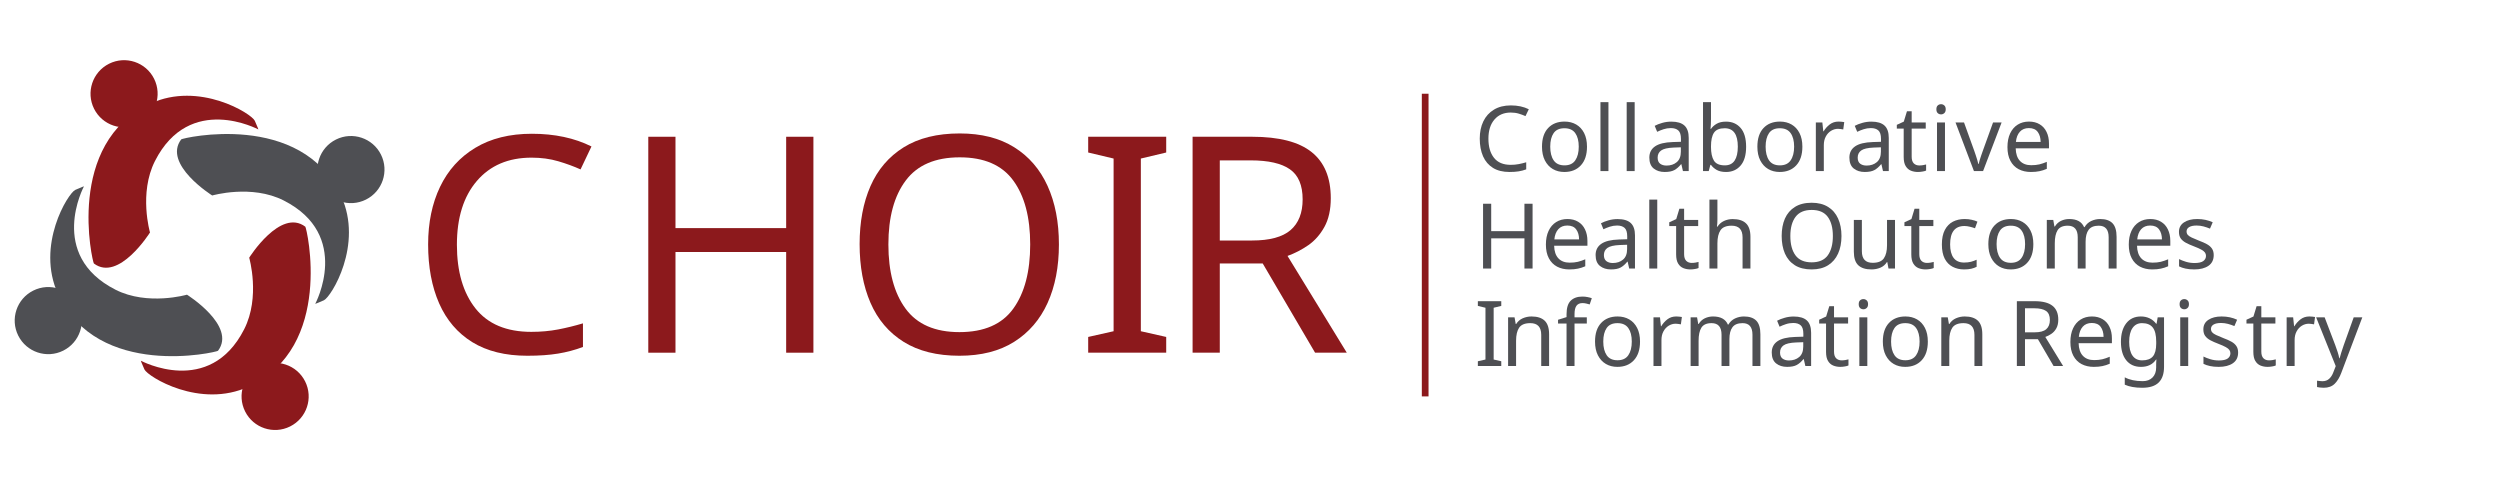
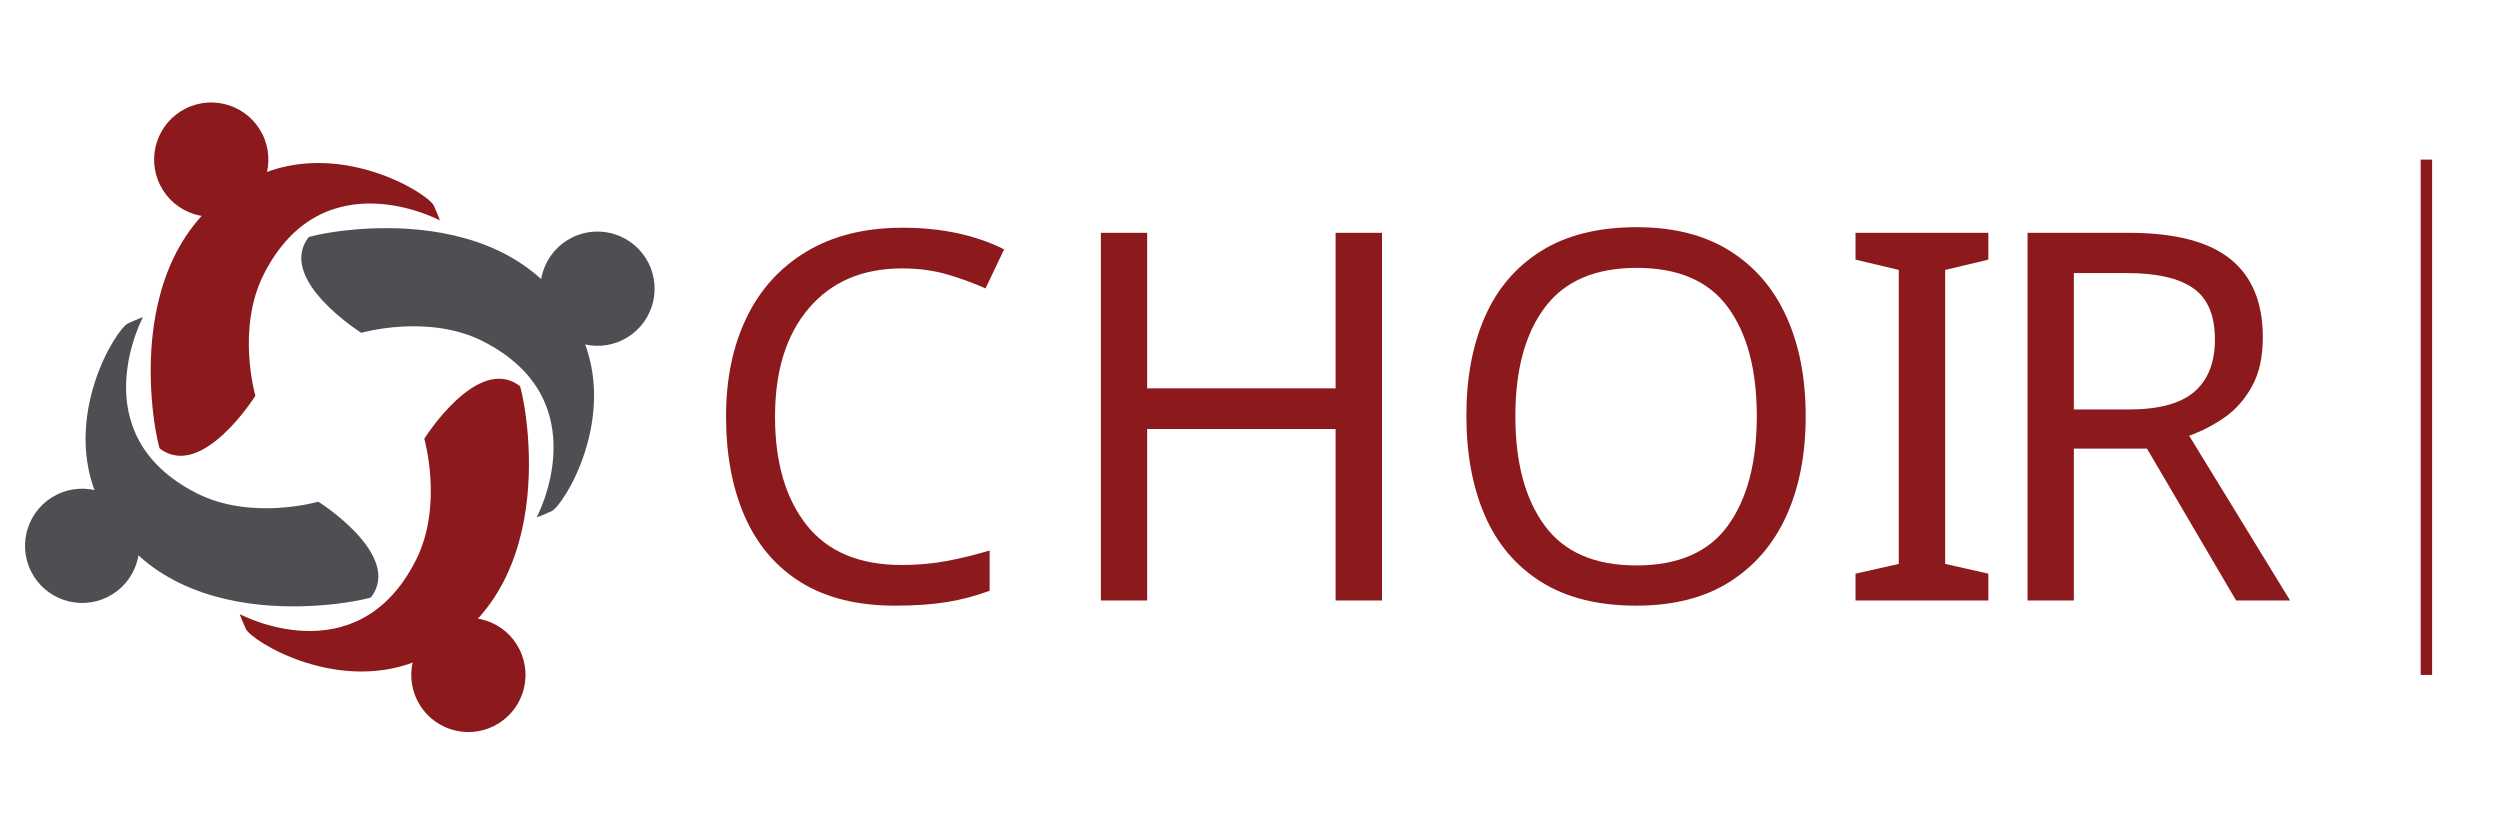
- <svg xmlns="http://www.w3.org/2000/svg" xmlns:xlink="http://www.w3.org/1999/xlink" width="744px" height="143px" viewBox="0 0 744 143" version="1.1">
-   <path id="path" d="M63.156 58.177 C63.156 58.177 48.325 48.877 53.928 41.478 54.237 41.07 89.716 32.794 101.517 58.329 108.218 72.829 98.528 88.406 96.393 89.363 94.263 90.323 93.813 90.423 93.813 90.423 93.813 90.423 104.784 69.991 84.421 59.657 74.845 54.794 63.156 58.177 63.156 58.177" fill="#4e4f53" fill-opacity="1" stroke="none" />
-   <path id="path-1" d="M95.504 54.924 C93.039 49.99 95.044 43.992 99.976 41.528 104.91 39.064 110.91 41.07 113.373 46.001 115.838 50.935 113.835 56.933 108.9 59.398 103.966 61.861 97.969 59.859 95.504 54.924" fill="#4e4f53" fill-opacity="1" stroke="none" />
-   <path id="path-2" d="M74.163 76.693 C74.163 76.693 83.462 61.86 90.861 67.465 91.27 67.774 99.547 103.252 74.008 115.054 59.509 121.754 43.933 112.063 42.974 109.93 42.016 107.8 41.915 107.35 41.915 107.35 41.915 107.35 62.344 118.322 72.681 97.958 77.543 88.381 74.163 76.693 74.163 76.693" fill="#8c191c" fill-opacity="1" stroke="none" />
-   <path id="path-3" d="M77.415 109.041 C82.348 106.577 88.346 108.58 90.81 113.514 93.274 118.447 91.27 124.446 86.338 126.908 81.402 129.375 75.404 127.372 72.941 122.437 70.477 117.503 72.479 111.506 77.415 109.041" fill="#8c191c" fill-opacity="1" stroke="none" />
-   <path id="path-4" d="M55.645 87.698 C55.645 87.698 70.476 96.999 64.874 104.397 64.564 104.805 29.086 113.082 17.284 87.544 10.585 73.045 20.273 57.469 22.408 56.509 24.539 55.553 24.988 55.451 24.988 55.451 24.988 55.451 14.016 75.88 34.379 86.218 43.957 91.083 55.645 87.698 55.645 87.698" fill="#4e4f53" fill-opacity="1" stroke="none" />
-   <path id="path-5" d="M23.295 90.952 C25.762 95.885 23.757 101.885 18.822 104.348 13.89 106.812 7.889 104.806 5.426 99.875 2.962 94.939 4.966 88.941 9.9 86.478 14.834 84.013 20.833 86.016 23.295 90.952" fill="#4e4f53" fill-opacity="1" stroke="none" />
-   <path id="path-6" d="M44.638 69.183 C44.638 69.183 35.338 84.013 27.94 78.412 27.531 78.1 19.256 42.624 44.793 30.821 59.292 24.122 74.868 33.811 75.827 35.945 76.785 38.075 76.887 38.523 76.887 38.523 76.887 38.523 56.457 27.554 46.119 47.918 41.257 57.495 44.638 69.183 44.638 69.183" fill="#8c191c" fill-opacity="1" stroke="none" />
-   <path id="path-7" d="M41.386 36.833 C36.454 39.3 30.455 37.296 27.991 32.362 25.528 27.427 27.531 21.428 32.463 18.964 37.399 16.5 43.397 18.504 45.86 23.438 48.323 28.373 46.322 34.37 41.386 36.833" fill="#8c191c" fill-opacity="1" stroke="none" />
-   <defs>
-     <text id="string" transform="matrix(1.0 0.0 0.0 1.0 120.5088 17.9634)">
-       <tspan x="1.419" y="87.0" font-family="LucidaGrande, Lucida Grande" font-size="90" text-decoration="none">C</tspan>
-       <tspan x="63.689" y="87.0" font-family="LucidaGrande, Lucida Grande" font-size="90" text-decoration="none">H</tspan>
-       <tspan x="129.827" y="87.0" font-family="LucidaGrande, Lucida Grande" font-size="90" text-decoration="none">O</tspan>
-       <tspan x="199.744" y="87.0" font-family="LucidaGrande, Lucida Grande" font-size="90" text-decoration="none">I</tspan>
-       <tspan x="225.672" y="87.0" font-family="LucidaGrande, Lucida Grande" font-size="90" text-decoration="none">R</tspan>
-     </text>
-   </defs>
-   <use id="choir" xlink:href="#string" fill="#8c191c" fill-opacity="1" stroke="none" />
-   <path id="path-8" d="M399.134 27.899 L399.134 117.976" fill="#8c191c" fill-opacity="1" stroke="none" />
-   <path id="path-9" d="M424.134 27.899 L424.134 117.976" fill="none" stroke="#8c191c" stroke-width="2" stroke-opacity="1" stroke-linejoin="round" />
-   <defs>
-     <text id="string-1" transform="matrix(1.0 0.0 0.0 1.0 436.8552 24.9155)">
-       <tspan x="1.878" y="26.0" font-family="LucidaGrande, Lucida Grande" font-size="27" text-decoration="none">C</tspan>
-       <tspan x="20.559" y="26.0" font-family="LucidaGrande, Lucida Grande" font-size="27" text-decoration="none">o</tspan>
-       <tspan x="37.144" y="26.0" font-family="LucidaGrande, Lucida Grande" font-size="27" text-decoration="none">l</tspan>
-       <tspan x="44.949" y="26.0" font-family="LucidaGrande, Lucida Grande" font-size="27" text-decoration="none">l</tspan>
-       <tspan x="52.754" y="26.0" font-family="LucidaGrande, Lucida Grande" font-size="27" text-decoration="none">a</tspan>
-       <tspan x="67.664" y="26.0" font-family="LucidaGrande, Lucida Grande" font-size="27" text-decoration="none">b</tspan>
-       <tspan x="84.658" y="26.0" font-family="LucidaGrande, Lucida Grande" font-size="27" text-decoration="none">o</tspan>
-       <tspan x="101.243" y="26.0" font-family="LucidaGrande, Lucida Grande" font-size="27" text-decoration="none">r</tspan>
-       <tspan x="112.291" y="26.0" font-family="LucidaGrande, Lucida Grande" font-size="27" text-decoration="none">a</tspan>
-       <tspan x="127.201" y="26.0" font-family="LucidaGrande, Lucida Grande" font-size="27" text-decoration="none">t</tspan>
-       <tspan x="137.3" y="26.0" font-family="LucidaGrande, Lucida Grande" font-size="27" text-decoration="none">i</tspan>
-       <tspan x="145.105" y="26.0" font-family="LucidaGrande, Lucida Grande" font-size="27" text-decoration="none">v</tspan>
-       <tspan x="159.079" y="26.0" font-family="LucidaGrande, Lucida Grande" font-size="27" text-decoration="none">e</tspan>
-     </text>
-   </defs>
-   <use id="collaborative" xlink:href="#string-1" fill="#4e4f53" fill-opacity="1" stroke="none" />
-   <defs>
-     <text id="string-2" transform="matrix(1.0 0.0 0.0 1.0 436.7894 52.9155)">
-       <tspan x="1.944" y="27.0" font-family="LucidaGrande, Lucida Grande" font-size="27" text-decoration="none">H</tspan>
-       <tspan x="21.785" y="27.0" font-family="LucidaGrande, Lucida Grande" font-size="27" text-decoration="none">e</tspan>
-       <tspan x="36.828" y="27.0" font-family="LucidaGrande, Lucida Grande" font-size="27" text-decoration="none">a</tspan>
-       <tspan x="51.738" y="27.0" font-family="LucidaGrande, Lucida Grande" font-size="27" text-decoration="none">l</tspan>
-       <tspan x="59.543" y="27.0" font-family="LucidaGrande, Lucida Grande" font-size="27" text-decoration="none">t</tspan>
-       <tspan x="69.642" y="27.0" font-family="LucidaGrande, Lucida Grande" font-size="27" text-decoration="none">h</tspan>
-       <tspan x="86.398" y="27.0" font-family=".AlBayanPUA, .Al Bayan PUA" font-size="27" text-decoration="none"> </tspan>
-       <tspan x="91.798" y="27.0" font-family="LucidaGrande, Lucida Grande" font-size="27" text-decoration="none">O</tspan>
-       <tspan x="112.773" y="27.0" font-family="LucidaGrande, Lucida Grande" font-size="27" text-decoration="none">u</tspan>
-       <tspan x="129.53" y="27.0" font-family="LucidaGrande, Lucida Grande" font-size="27" text-decoration="none">t</tspan>
-       <tspan x="139.628" y="27.0" font-family="LucidaGrande, Lucida Grande" font-size="27" text-decoration="none">c</tspan>
-       <tspan x="153.458" y="27.0" font-family="LucidaGrande, Lucida Grande" font-size="27" text-decoration="none">o</tspan>
-       <tspan x="170.043" y="27.0" font-family="LucidaGrande, Lucida Grande" font-size="27" text-decoration="none">m</tspan>
-       <tspan x="195.25" y="27.0" font-family="LucidaGrande, Lucida Grande" font-size="27" text-decoration="none">e</tspan>
-       <tspan x="210.292" y="27.0" font-family="LucidaGrande, Lucida Grande" font-size="27" text-decoration="none">s</tspan>
-     </text>
-   </defs>
-   <use id="health-outcomes" xlink:href="#string-2" fill="#4e4f53" fill-opacity="1" stroke="none" />
-   <defs>
-     <text id="string-3" transform="matrix(1.0 0.0 0.0 1.0 437.0479 81.9155)">
-       <tspan x="1.685" y="27.0" font-family="LucidaGrande, Lucida Grande" font-size="27" text-decoration="none">I</tspan>
-       <tspan x="9.464" y="27.0" font-family="LucidaGrande, Lucida Grande" font-size="27" text-decoration="none">n</tspan>
-       <tspan x="26.22" y="27.0" font-family="LucidaGrande, Lucida Grande" font-size="27" text-decoration="none">f</tspan>
-       <tspan x="36.147" y="27.0" font-family="LucidaGrande, Lucida Grande" font-size="27" text-decoration="none">o</tspan>
-       <tspan x="52.732" y="27.0" font-family="LucidaGrande, Lucida Grande" font-size="27" text-decoration="none">r</tspan>
-       <tspan x="63.78" y="27.0" font-family="LucidaGrande, Lucida Grande" font-size="27" text-decoration="none">m</tspan>
-       <tspan x="88.987" y="27.0" font-family="LucidaGrande, Lucida Grande" font-size="27" text-decoration="none">a</tspan>
-       <tspan x="103.898" y="27.0" font-family="LucidaGrande, Lucida Grande" font-size="27" text-decoration="none">t</tspan>
-       <tspan x="113.997" y="27.0" font-family="LucidaGrande, Lucida Grande" font-size="27" text-decoration="none">i</tspan>
-       <tspan x="121.801" y="27.0" font-family="LucidaGrande, Lucida Grande" font-size="27" text-decoration="none">o</tspan>
-       <tspan x="138.386" y="27.0" font-family="LucidaGrande, Lucida Grande" font-size="27" text-decoration="none">n</tspan>
-       <tspan x="155.143" y="27.0" font-family=".AlBayanPUA, .Al Bayan PUA" font-size="27" text-decoration="none"> </tspan>
-       <tspan x="160.543" y="27.0" font-family="LucidaGrande, Lucida Grande" font-size="27" text-decoration="none">R</tspan>
-       <tspan x="177.615" y="27.0" font-family="LucidaGrande, Lucida Grande" font-size="27" text-decoration="none">e</tspan>
-       <tspan x="192.658" y="27.0" font-family="LucidaGrande, Lucida Grande" font-size="27" text-decoration="none">g</tspan>
-       <tspan x="209.493" y="27.0" font-family="LucidaGrande, Lucida Grande" font-size="27" text-decoration="none">i</tspan>
-       <tspan x="217.298" y="27.0" font-family="LucidaGrande, Lucida Grande" font-size="27" text-decoration="none">s</tspan>
-       <tspan x="231.062" y="27.0" font-family="LucidaGrande, Lucida Grande" font-size="27" text-decoration="none">t</tspan>
-       <tspan x="241.16" y="27.0" font-family="LucidaGrande, Lucida Grande" font-size="27" text-decoration="none">r</tspan>
-       <tspan x="252.208" y="27.0" font-family="LucidaGrande, Lucida Grande" font-size="27" text-decoration="none">y</tspan>
-     </text>
-   </defs>
-   <use id="information-registry" xlink:href="#string-3" fill="#4e4f53" fill-opacity="1" stroke="none" />
+ <svg xmlns="http://www.w3.org/2000/svg" xmlns:xlink="http://www.w3.org/1999/xlink" width="437px" height="143px" viewBox="0 0 437 143" version="1.1">
+   <path id="path" d="M424.134 27.899 L424.134 117.976" fill="none" stroke="#8c191c" stroke-width="2" stroke-opacity="1" stroke-linejoin="round" />
+   <g id="text">
+     <defs>
+       <text id="string" transform="matrix(1.0 0.0 0.0 1.0 344.6352 17.9634)">
+         <tspan x="1.045" y="87.0" font-family="LucidaGrande, Lucida Grande" font-size="90" text-decoration="none">R</tspan>
+       </text>
+     </defs>
+     <use id="r" xlink:href="#string" fill="#8c191c" fill-opacity="1" stroke="none" />
+     <defs>
+       <text id="string-1" transform="matrix(1.0 0.0 0.0 1.0 319.2168 17.9634)">
+         <tspan x="1.536" y="87.0" font-family="LucidaGrande, Lucida Grande" font-size="90" text-decoration="none">I</tspan>
+       </text>
+     </defs>
+     <use id="i" xlink:href="#string-1" fill="#8c191c" fill-opacity="1" stroke="none" />
+     <defs>
+       <text id="string-2" transform="matrix(1.0 0.0 0.0 1.0 249.2944 17.9634)">
+         <tspan x="1.542" y="87.0" font-family="LucidaGrande, Lucida Grande" font-size="90" text-decoration="none">O</tspan>
+       </text>
+     </defs>
+     <use id="o" xlink:href="#string-2" fill="#8c191c" fill-opacity="1" stroke="none" />
+     <defs>
+       <text id="string-3" transform="matrix(1.0 0.0 0.0 1.0 182.2671 17.9634)">
+         <tspan x="1.431" y="87.0" font-family="LucidaGrande, Lucida Grande" font-size="90" text-decoration="none">H</tspan>
+       </text>
+     </defs>
+     <use id="h" xlink:href="#string-3" fill="#8c191c" fill-opacity="1" stroke="none" />
+     <defs>
+       <text id="string-4" transform="matrix(1.0 0.0 0.0 1.0 120.063 17.9634)">
+         <tspan x="1.365" y="87.0" font-family="LucidaGrande, Lucida Grande" font-size="90" text-decoration="none">C</tspan>
+       </text>
+     </defs>
+     <use id="c" xlink:href="#string-4" fill="#8c191c" fill-opacity="1" stroke="none" />
+   </g>
+   <g id="symbol">
+     <path id="path-1" d="M63.156 58.177 C63.156 58.177 48.325 48.877 53.928 41.478 54.237 41.07 89.716 32.794 101.517 58.329 108.218 72.829 98.528 88.406 96.393 89.363 94.263 90.323 93.813 90.423 93.813 90.423 93.813 90.423 104.784 69.991 84.421 59.657 74.845 54.794 63.156 58.177 63.156 58.177" fill="#4e4f53" fill-opacity="1" stroke="none" />
+     <path id="path-2" d="M95.504 54.924 C93.039 49.99 95.044 43.992 99.976 41.528 104.91 39.064 110.91 41.07 113.373 46.001 115.838 50.935 113.835 56.933 108.9 59.398 103.966 61.861 97.969 59.859 95.504 54.924" fill="#4e4f53" fill-opacity="1" stroke="none" />
+     <path id="path-3" d="M74.163 76.693 C74.163 76.693 83.462 61.86 90.861 67.465 91.27 67.774 99.547 103.252 74.008 115.054 59.509 121.754 43.933 112.063 42.974 109.93 42.016 107.8 41.915 107.35 41.915 107.35 41.915 107.35 62.344 118.322 72.681 97.958 77.543 88.381 74.163 76.693 74.163 76.693" fill="#8c191c" fill-opacity="1" stroke="none" />
+     <path id="path-4" d="M77.415 109.041 C82.348 106.577 88.346 108.58 90.81 113.514 93.274 118.447 91.27 124.446 86.338 126.908 81.402 129.375 75.404 127.372 72.941 122.437 70.477 117.503 72.479 111.506 77.415 109.041" fill="#8c191c" fill-opacity="1" stroke="none" />
+     <path id="path-5" d="M55.645 87.698 C55.645 87.698 70.476 96.999 64.874 104.397 64.564 104.805 29.086 113.082 17.284 87.544 10.585 73.045 20.273 57.469 22.408 56.509 24.539 55.553 24.988 55.451 24.988 55.451 24.988 55.451 14.016 75.88 34.379 86.218 43.957 91.083 55.645 87.698 55.645 87.698" fill="#4e4f53" fill-opacity="1" stroke="none" />
+     <path id="path-6" d="M23.295 90.952 C25.762 95.885 23.757 101.885 18.822 104.348 13.89 106.812 7.889 104.806 5.426 99.875 2.962 94.939 4.966 88.941 9.9 86.478 14.834 84.013 20.833 86.016 23.295 90.952" fill="#4e4f53" fill-opacity="1" stroke="none" />
+     <path id="path-7" d="M44.638 69.183 C44.638 69.183 35.338 84.013 27.94 78.412 27.531 78.1 19.256 42.624 44.793 30.821 59.292 24.122 74.868 33.811 75.827 35.945 76.785 38.075 76.887 38.523 76.887 38.523 76.887 38.523 56.457 27.554 46.119 47.918 41.257 57.495 44.638 69.183 44.638 69.183" fill="#8c191c" fill-opacity="1" stroke="none" />
+     <path id="path-8" d="M41.386 36.833 C36.454 39.3 30.455 37.296 27.991 32.362 25.528 27.427 27.531 21.428 32.463 18.964 37.399 16.5 43.397 18.504 45.86 23.438 48.323 28.373 46.322 34.37 41.386 36.833" fill="#8c191c" fill-opacity="1" stroke="none" />
+   </g>
</svg>
